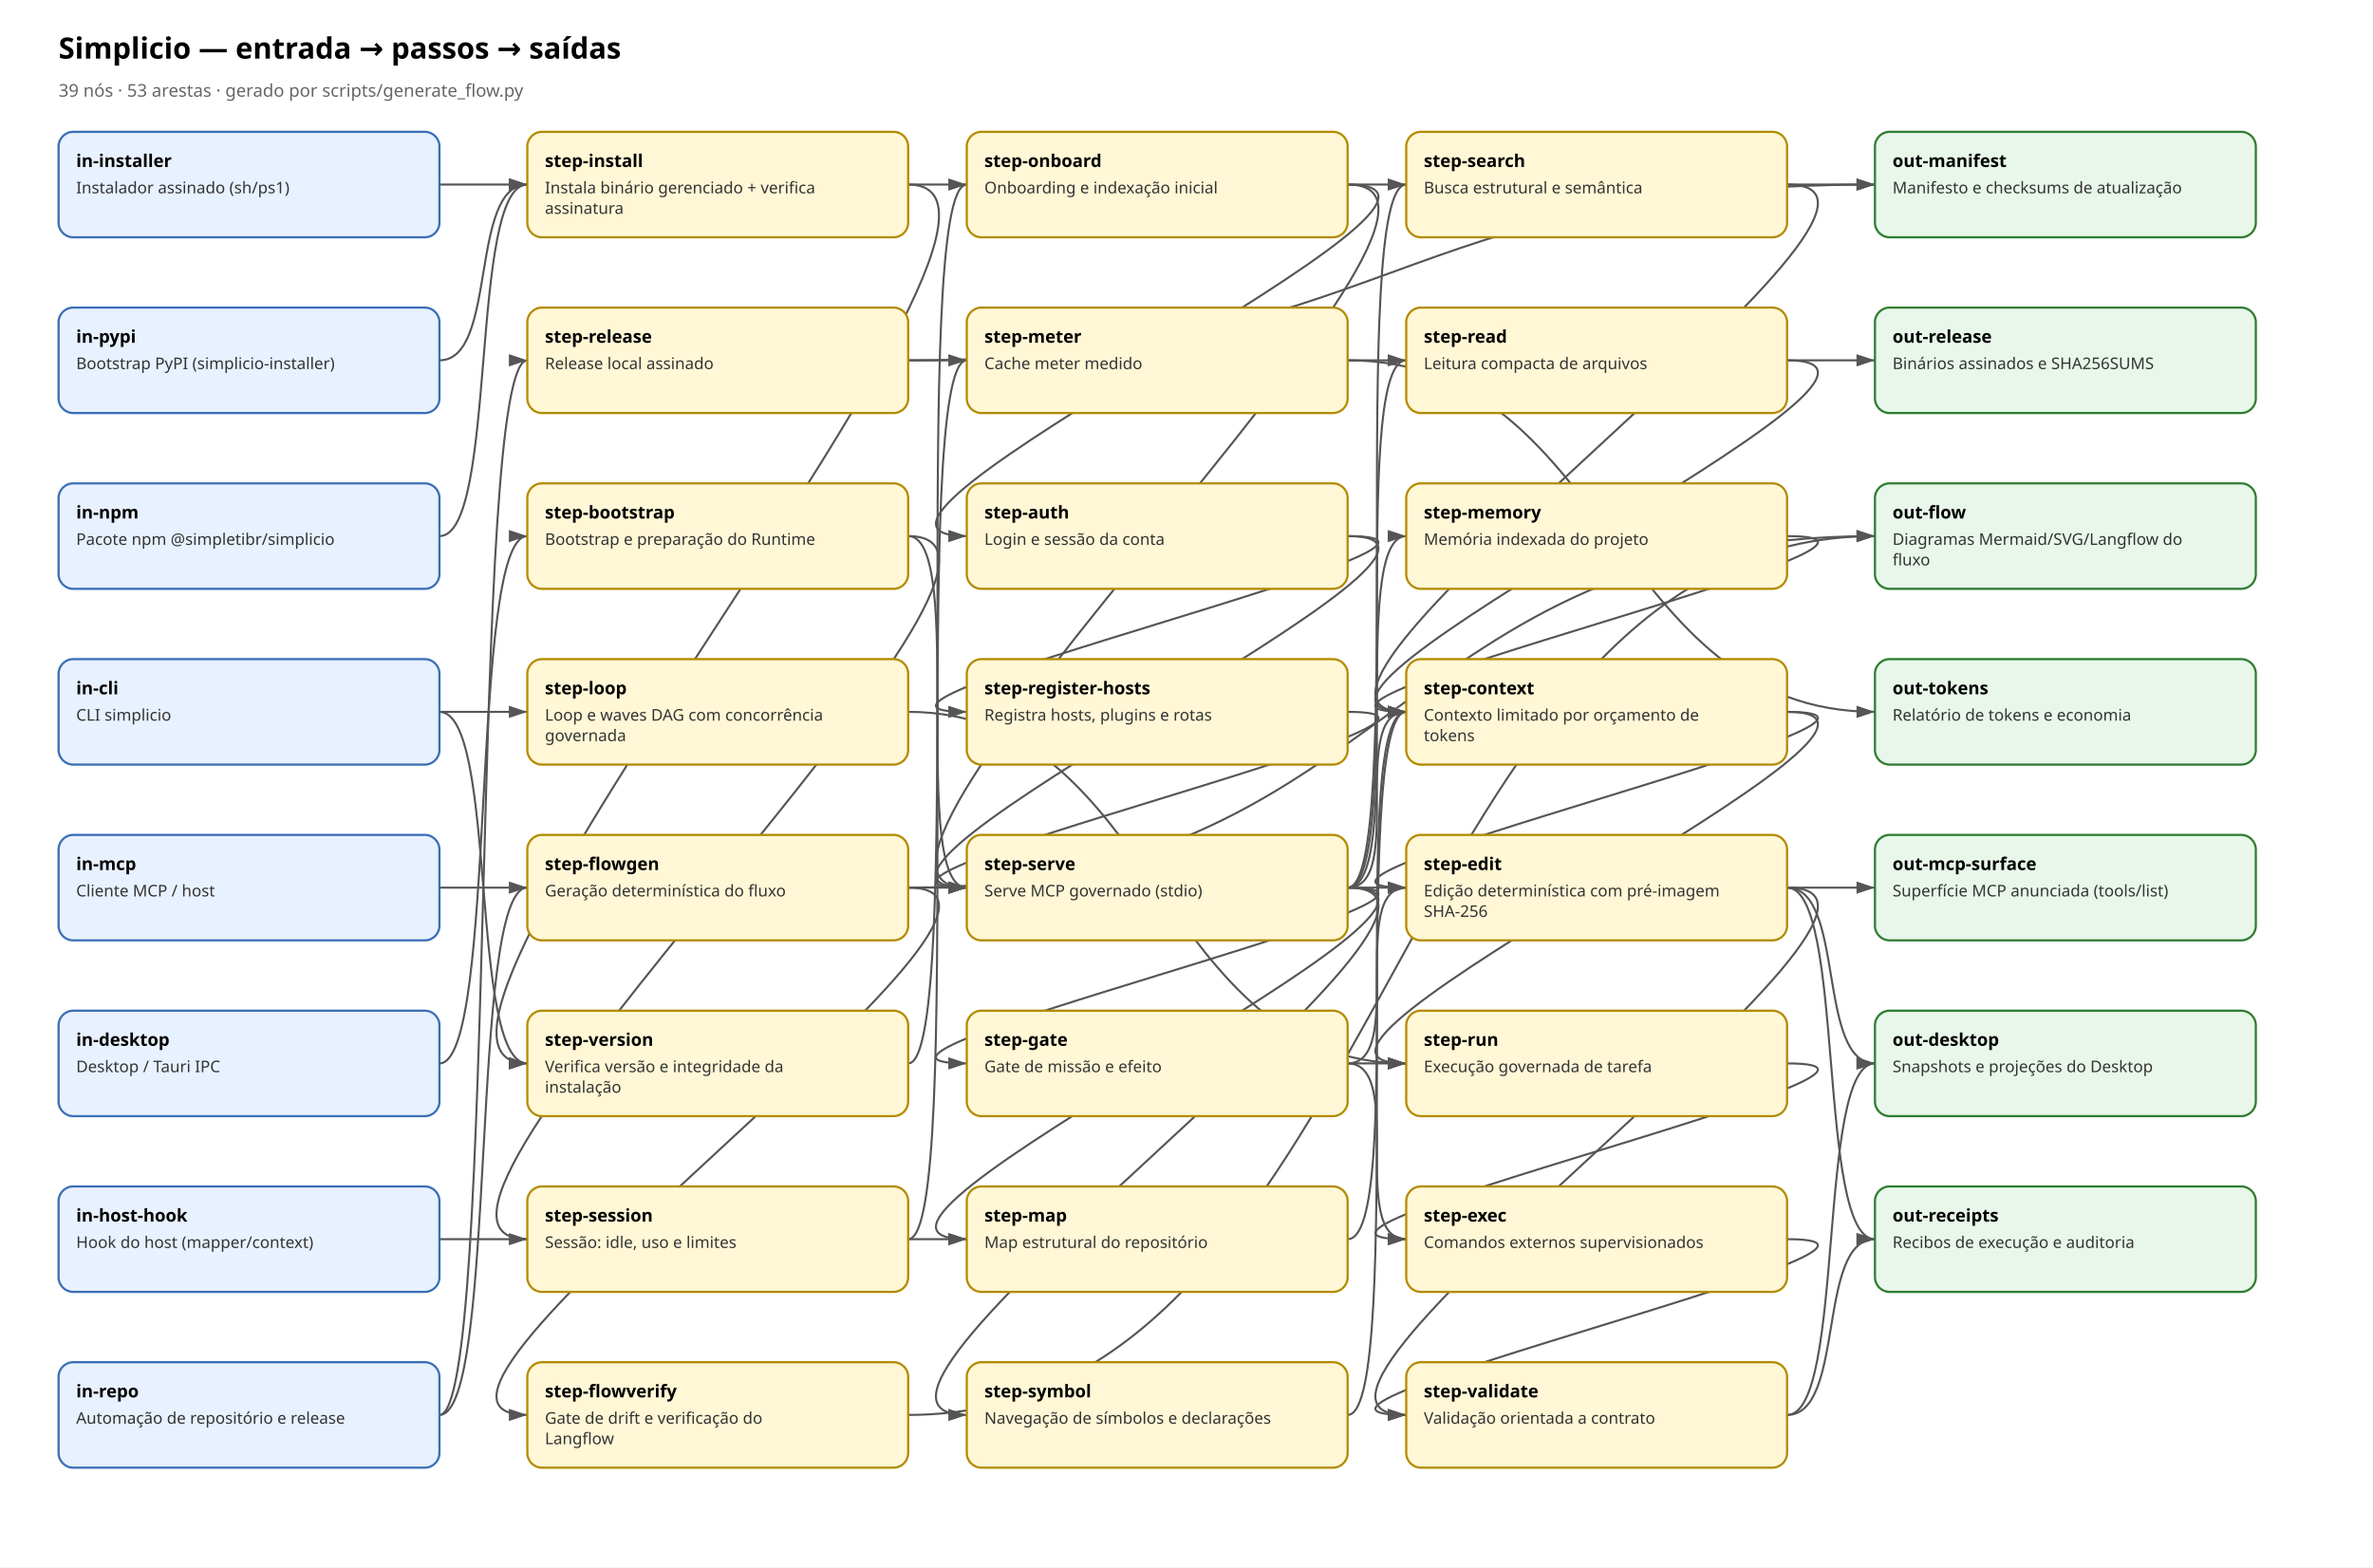
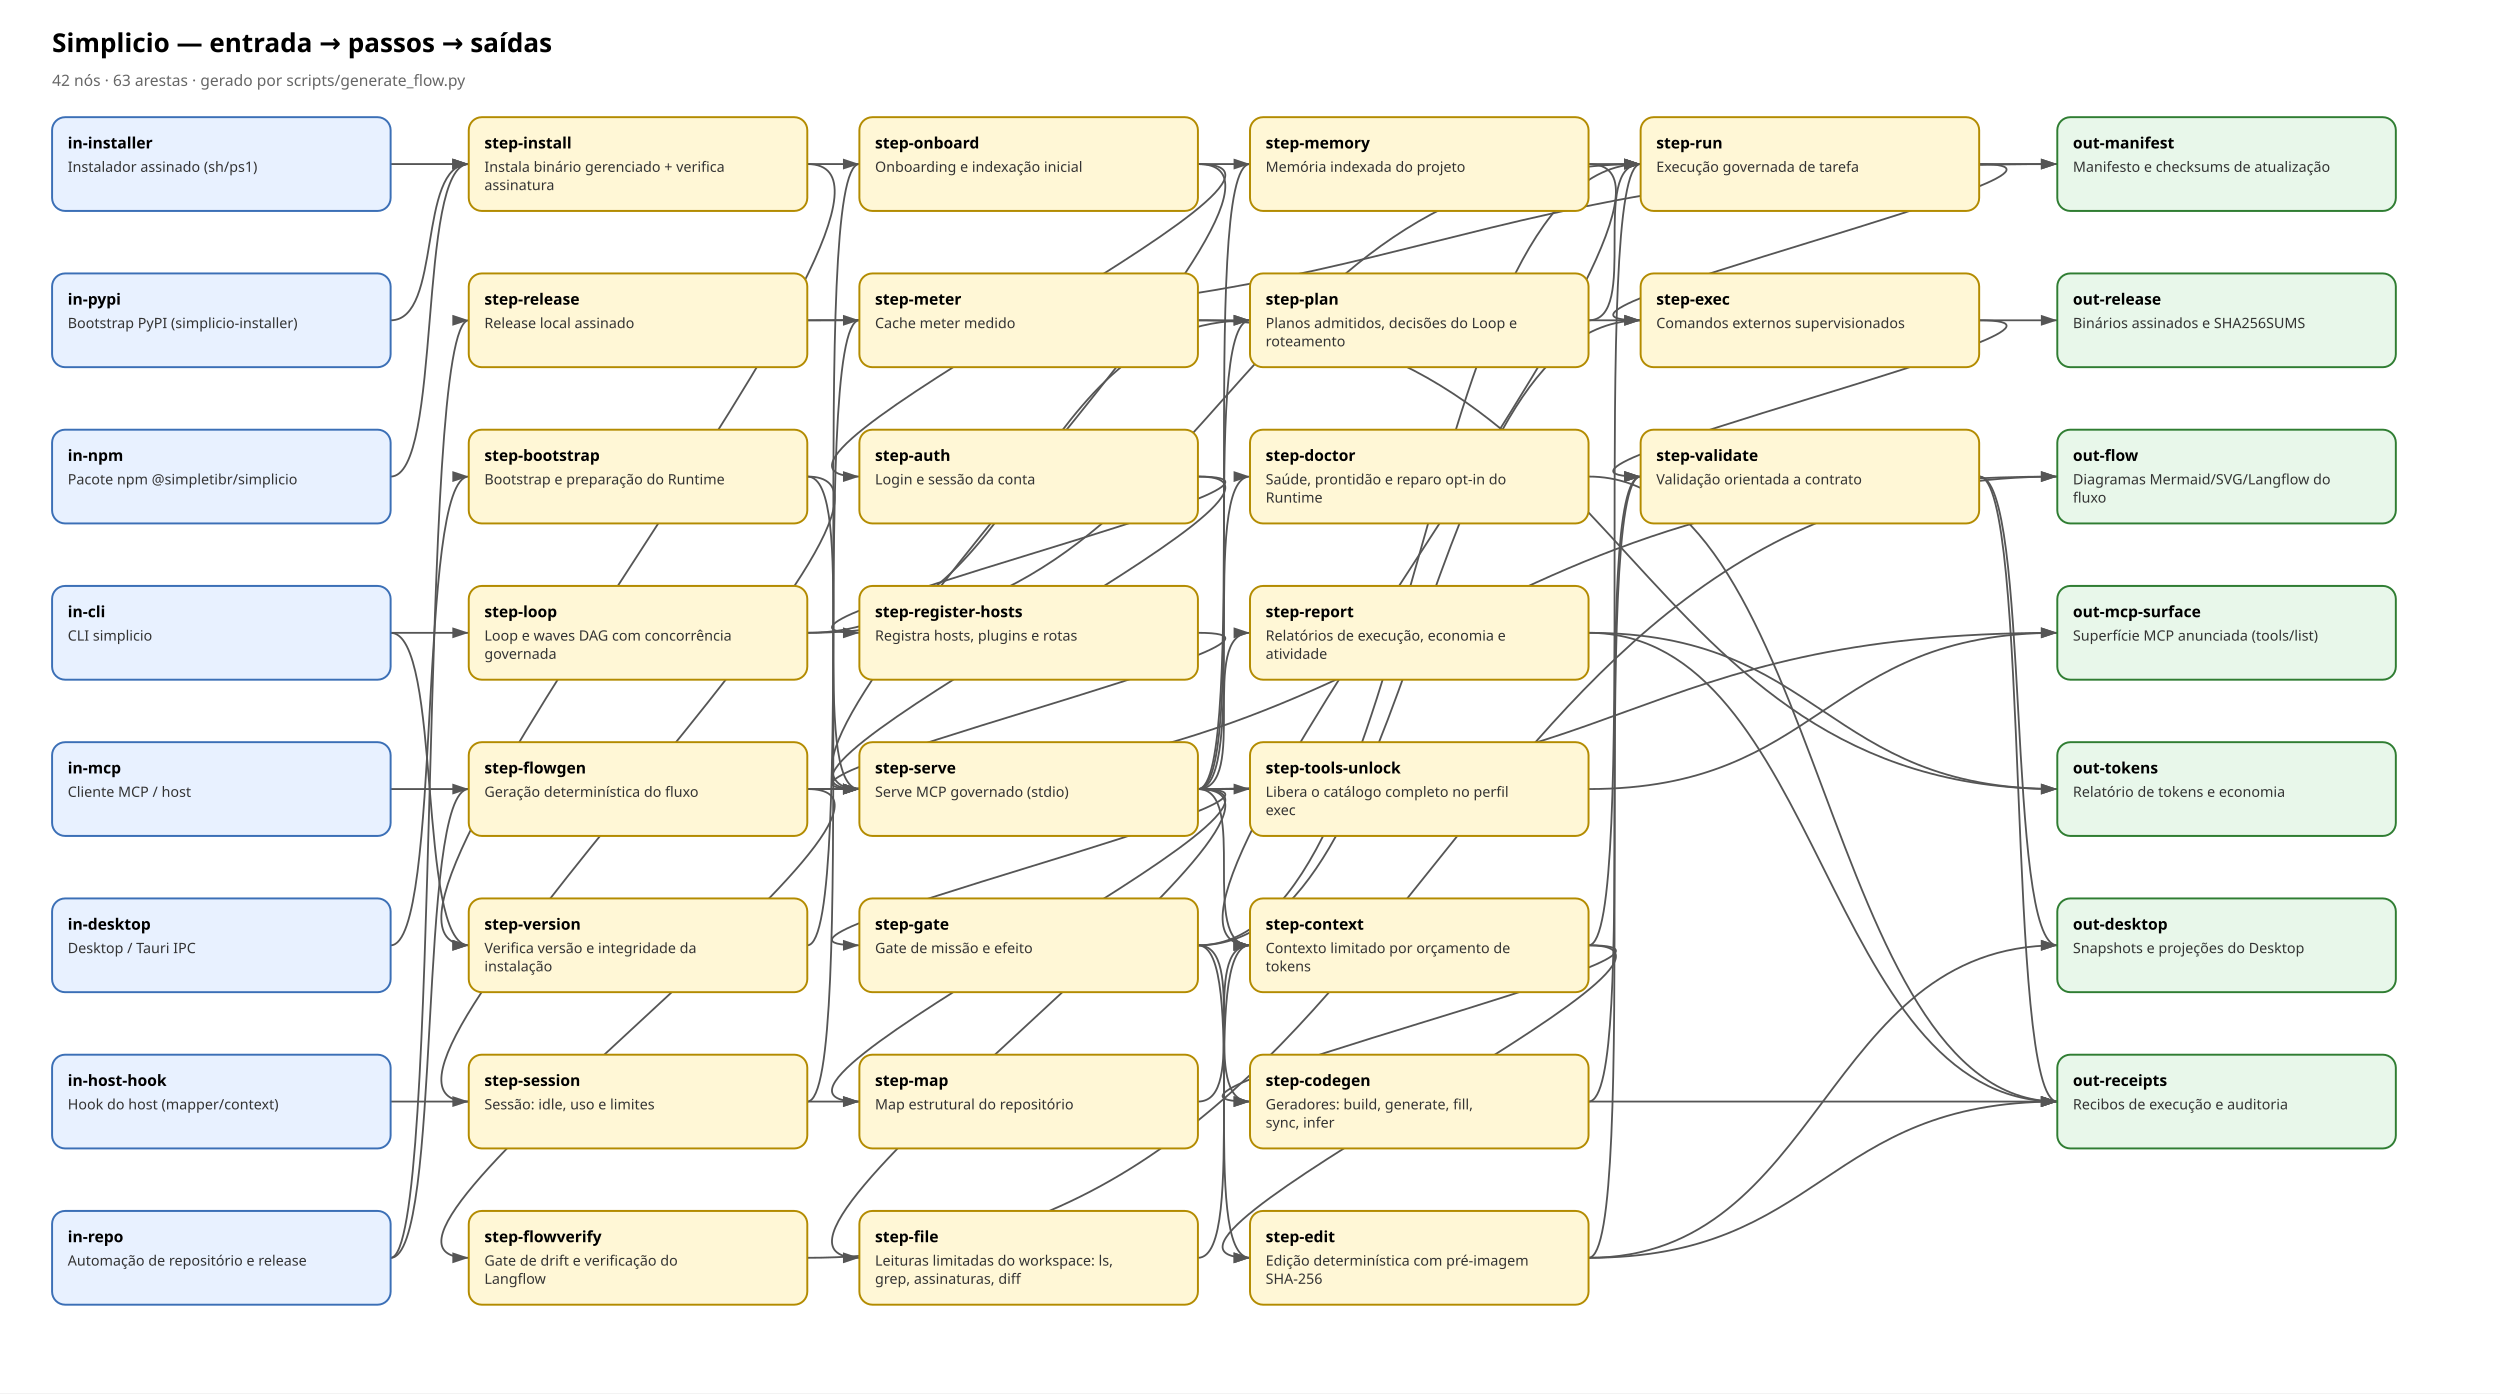
- <svg xmlns="http://www.w3.org/2000/svg" width="1620" height="1070" viewBox="0 0 1620 1070">
+ <svg xmlns="http://www.w3.org/2000/svg" width="1920" height="1070" viewBox="0 0 1920 1070">
  <defs>
    <marker id="arrow" markerWidth="10" markerHeight="10" refX="9" refY="3" orient="auto">
      <path d="M0,0 L0,6 L9,3 z" fill="#555" />
    </marker>
  </defs>
  <rect width="100%" height="100%" fill="#ffffff" />
  <text x="40" y="40" font-family="sans-serif" font-size="20" font-weight="700">Simplicio — entrada → passos → saídas</text>
-   <text x="40" y="66" font-family="sans-serif" font-size="12" fill="#666">39 nós · 53 arestas · gerado por scripts/generate_flow.py</text>
+   <text x="40" y="66" font-family="sans-serif" font-size="12" fill="#666">42 nós · 63 arestas · gerado por scripts/generate_flow.py</text>
  <path d="M300,126 C340,126 320,126 360,126" fill="none" stroke="#555" stroke-width="1.4" marker-end="url(#arrow)" />
  <path d="M300,246 C340,246 320,126 360,126" fill="none" stroke="#555" stroke-width="1.4" marker-end="url(#arrow)" />
  <path d="M300,366 C340,366 320,126 360,126" fill="none" stroke="#555" stroke-width="1.4" marker-end="url(#arrow)" />
  <path d="M300,486 C340,486 320,726 360,726" fill="none" stroke="#555" stroke-width="1.4" marker-end="url(#arrow)" />
  <path d="M300,486 C340,486 320,486 360,486" fill="none" stroke="#555" stroke-width="1.4" marker-end="url(#arrow)" />
  <path d="M300,606 C480,606 480,606 660,606" fill="none" stroke="#555" stroke-width="1.4" marker-end="url(#arrow)" />
  <path d="M300,726 C340,726 320,366 360,366" fill="none" stroke="#555" stroke-width="1.4" marker-end="url(#arrow)" />
  <path d="M300,846 C480,846 480,846 660,846" fill="none" stroke="#555" stroke-width="1.4" marker-end="url(#arrow)" />
  <path d="M300,966 C340,966 320,246 360,246" fill="none" stroke="#555" stroke-width="1.4" marker-end="url(#arrow)" />
  <path d="M300,966 C340,966 320,606 360,606" fill="none" stroke="#555" stroke-width="1.4" marker-end="url(#arrow)" />
  <path d="M620,126 C750,126 230,726 360,726" fill="none" stroke="#555" stroke-width="1.4" marker-end="url(#arrow)" />
-   <path d="M620,126 C950,126 950,126 1280,126" fill="none" stroke="#555" stroke-width="1.4" marker-end="url(#arrow)" />
-   <path d="M620,246 C950,246 950,246 1280,246" fill="none" stroke="#555" stroke-width="1.4" marker-end="url(#arrow)" />
-   <path d="M620,246 C950,246 950,126 1280,126" fill="none" stroke="#555" stroke-width="1.4" marker-end="url(#arrow)" />
+   <path d="M620,126 C1100,126 1100,126 1580,126" fill="none" stroke="#555" stroke-width="1.4" marker-end="url(#arrow)" />
+   <path d="M620,246 C1100,246 1100,246 1580,246" fill="none" stroke="#555" stroke-width="1.4" marker-end="url(#arrow)" />
+   <path d="M620,246 C1100,246 1100,126 1580,126" fill="none" stroke="#555" stroke-width="1.4" marker-end="url(#arrow)" />
  <path d="M620,726 C660,726 620,126 660,126" fill="none" stroke="#555" stroke-width="1.4" marker-end="url(#arrow)" />
  <path d="M920,126 C1050,126 530,366 660,366" fill="none" stroke="#555" stroke-width="1.4" marker-end="url(#arrow)" />
  <path d="M920,126 C1050,126 530,606 660,606" fill="none" stroke="#555" stroke-width="1.4" marker-end="url(#arrow)" />
  <path d="M920,366 C1050,366 530,486 660,486" fill="none" stroke="#555" stroke-width="1.4" marker-end="url(#arrow)" />
  <path d="M920,366 C1050,366 530,606 660,606" fill="none" stroke="#555" stroke-width="1.4" marker-end="url(#arrow)" />
  <path d="M920,486 C1050,486 530,606 660,606" fill="none" stroke="#555" stroke-width="1.4" marker-end="url(#arrow)" />
  <path d="M620,366 C660,366 620,606 660,606" fill="none" stroke="#555" stroke-width="1.4" marker-end="url(#arrow)" />
  <path d="M620,366 C750,366 230,846 360,846" fill="none" stroke="#555" stroke-width="1.4" marker-end="url(#arrow)" />
  <path d="M920,606 C1050,606 530,726 660,726" fill="none" stroke="#555" stroke-width="1.4" marker-end="url(#arrow)" />
  <path d="M920,606 C1050,606 530,846 660,846" fill="none" stroke="#555" stroke-width="1.4" marker-end="url(#arrow)" />
  <path d="M920,606 C1050,606 530,966 660,966" fill="none" stroke="#555" stroke-width="1.4" marker-end="url(#arrow)" />
  <path d="M920,606 C960,606 920,126 960,126" fill="none" stroke="#555" stroke-width="1.4" marker-end="url(#arrow)" />
+   <path d="M920,606 C960,606 920,726 960,726" fill="none" stroke="#555" stroke-width="1.4" marker-end="url(#arrow)" />
  <path d="M920,606 C960,606 920,246 960,246" fill="none" stroke="#555" stroke-width="1.4" marker-end="url(#arrow)" />
  <path d="M920,606 C960,606 920,366 960,366" fill="none" stroke="#555" stroke-width="1.4" marker-end="url(#arrow)" />
  <path d="M920,606 C960,606 920,486 960,486" fill="none" stroke="#555" stroke-width="1.4" marker-end="url(#arrow)" />
-   <path d="M920,606 C1100,606 1100,606 1280,606" fill="none" stroke="#555" stroke-width="1.4" marker-end="url(#arrow)" />
-   <path d="M920,726 C960,726 920,606 960,606" fill="none" stroke="#555" stroke-width="1.4" marker-end="url(#arrow)" />
-   <path d="M920,726 C960,726 920,726 960,726" fill="none" stroke="#555" stroke-width="1.4" marker-end="url(#arrow)" />
+   <path d="M920,606 C960,606 920,606 960,606" fill="none" stroke="#555" stroke-width="1.4" marker-end="url(#arrow)" />
+   <path d="M920,606 C1250,606 1250,486 1580,486" fill="none" stroke="#555" stroke-width="1.4" marker-end="url(#arrow)" />
+   <path d="M920,726 C960,726 920,966 960,966" fill="none" stroke="#555" stroke-width="1.4" marker-end="url(#arrow)" />
+   <path d="M920,726 C1090,726 1090,126 1260,126" fill="none" stroke="#555" stroke-width="1.4" marker-end="url(#arrow)" />
+   <path d="M920,726 C1090,726 1090,246 1260,246" fill="none" stroke="#555" stroke-width="1.4" marker-end="url(#arrow)" />
+   <path d="M920,846 C960,846 920,726 960,726" fill="none" stroke="#555" stroke-width="1.4" marker-end="url(#arrow)" />
+   <path d="M920,966 C960,966 920,726 960,726" fill="none" stroke="#555" stroke-width="1.4" marker-end="url(#arrow)" />
+   <path d="M1220,126 C1350,126 830,726 960,726" fill="none" stroke="#555" stroke-width="1.4" marker-end="url(#arrow)" />
+   <path d="M1220,726 C1350,726 830,846 960,846" fill="none" stroke="#555" stroke-width="1.4" marker-end="url(#arrow)" />
  <path d="M920,726 C960,726 920,846 960,846" fill="none" stroke="#555" stroke-width="1.4" marker-end="url(#arrow)" />
-   <path d="M920,846 C960,846 920,486 960,486" fill="none" stroke="#555" stroke-width="1.4" marker-end="url(#arrow)" />
-   <path d="M920,966 C960,966 920,486 960,486" fill="none" stroke="#555" stroke-width="1.4" marker-end="url(#arrow)" />
-   <path d="M1220,126 C1350,126 830,486 960,486" fill="none" stroke="#555" stroke-width="1.4" marker-end="url(#arrow)" />
-   <path d="M1220,246 C1350,246 830,486 960,486" fill="none" stroke="#555" stroke-width="1.4" marker-end="url(#arrow)" />
-   <path d="M1220,366 C1350,366 830,486 960,486" fill="none" stroke="#555" stroke-width="1.4" marker-end="url(#arrow)" />
-   <path d="M1220,486 C1350,486 830,606 960,606" fill="none" stroke="#555" stroke-width="1.4" marker-end="url(#arrow)" />
-   <path d="M1220,486 C1350,486 830,726 960,726" fill="none" stroke="#555" stroke-width="1.4" marker-end="url(#arrow)" />
-   <path d="M1220,606 C1350,606 830,966 960,966" fill="none" stroke="#555" stroke-width="1.4" marker-end="url(#arrow)" />
-   <path d="M1220,606 C1260,606 1240,726 1280,726" fill="none" stroke="#555" stroke-width="1.4" marker-end="url(#arrow)" />
-   <path d="M1220,606 C1260,606 1240,846 1280,846" fill="none" stroke="#555" stroke-width="1.4" marker-end="url(#arrow)" />
-   <path d="M1220,726 C1350,726 830,846 960,846" fill="none" stroke="#555" stroke-width="1.4" marker-end="url(#arrow)" />
-   <path d="M1220,846 C1350,846 830,966 960,966" fill="none" stroke="#555" stroke-width="1.4" marker-end="url(#arrow)" />
-   <path d="M1220,966 C1260,966 1240,726 1280,726" fill="none" stroke="#555" stroke-width="1.4" marker-end="url(#arrow)" />
-   <path d="M1220,966 C1260,966 1240,846 1280,846" fill="none" stroke="#555" stroke-width="1.4" marker-end="url(#arrow)" />
-   <path d="M620,486 C790,486 790,726 960,726" fill="none" stroke="#555" stroke-width="1.4" marker-end="url(#arrow)" />
+   <path d="M1220,846 C1260,846 1220,366 1260,366" fill="none" stroke="#555" stroke-width="1.4" marker-end="url(#arrow)" />
+   <path d="M1220,846 C1400,846 1400,846 1580,846" fill="none" stroke="#555" stroke-width="1.4" marker-end="url(#arrow)" />
+   <path d="M1220,726 C1350,726 830,966 960,966" fill="none" stroke="#555" stroke-width="1.4" marker-end="url(#arrow)" />
+   <path d="M1220,726 C1260,726 1220,126 1260,126" fill="none" stroke="#555" stroke-width="1.4" marker-end="url(#arrow)" />
+   <path d="M1220,966 C1260,966 1220,366 1260,366" fill="none" stroke="#555" stroke-width="1.4" marker-end="url(#arrow)" />
+   <path d="M1220,966 C1400,966 1400,726 1580,726" fill="none" stroke="#555" stroke-width="1.4" marker-end="url(#arrow)" />
+   <path d="M1220,966 C1400,966 1400,846 1580,846" fill="none" stroke="#555" stroke-width="1.4" marker-end="url(#arrow)" />
+   <path d="M1520,126 C1650,126 1130,246 1260,246" fill="none" stroke="#555" stroke-width="1.4" marker-end="url(#arrow)" />
+   <path d="M1520,246 C1650,246 1130,366 1260,366" fill="none" stroke="#555" stroke-width="1.4" marker-end="url(#arrow)" />
+   <path d="M1520,366 C1560,366 1540,726 1580,726" fill="none" stroke="#555" stroke-width="1.4" marker-end="url(#arrow)" />
+   <path d="M1520,366 C1560,366 1540,846 1580,846" fill="none" stroke="#555" stroke-width="1.4" marker-end="url(#arrow)" />
+   <path d="M620,486 C790,486 790,246 960,246" fill="none" stroke="#555" stroke-width="1.4" marker-end="url(#arrow)" />
+   <path d="M1220,246 C1260,246 1220,126 1260,126" fill="none" stroke="#555" stroke-width="1.4" marker-end="url(#arrow)" />
+   <path d="M620,486 C940,486 940,126 1260,126" fill="none" stroke="#555" stroke-width="1.4" marker-end="url(#arrow)" />
+   <path d="M1220,366 C1400,366 1400,846 1580,846" fill="none" stroke="#555" stroke-width="1.4" marker-end="url(#arrow)" />
+   <path d="M1220,486 C1400,486 1400,606 1580,606" fill="none" stroke="#555" stroke-width="1.4" marker-end="url(#arrow)" />
+   <path d="M1220,486 C1400,486 1400,846 1580,846" fill="none" stroke="#555" stroke-width="1.4" marker-end="url(#arrow)" />
+   <path d="M1220,606 C1400,606 1400,486 1580,486" fill="none" stroke="#555" stroke-width="1.4" marker-end="url(#arrow)" />
  <path d="M620,846 C660,846 620,246 660,246" fill="none" stroke="#555" stroke-width="1.4" marker-end="url(#arrow)" />
-   <path d="M920,246 C1100,246 1100,486 1280,486" fill="none" stroke="#555" stroke-width="1.4" marker-end="url(#arrow)" />
+   <path d="M920,246 C1250,246 1250,606 1580,606" fill="none" stroke="#555" stroke-width="1.4" marker-end="url(#arrow)" />
  <path d="M620,606 C750,606 230,966 360,966" fill="none" stroke="#555" stroke-width="1.4" marker-end="url(#arrow)" />
-   <path d="M620,606 C950,606 950,366 1280,366" fill="none" stroke="#555" stroke-width="1.4" marker-end="url(#arrow)" />
-   <path d="M620,966 C950,966 950,366 1280,366" fill="none" stroke="#555" stroke-width="1.4" marker-end="url(#arrow)" />
+   <path d="M620,606 C1100,606 1100,366 1580,366" fill="none" stroke="#555" stroke-width="1.4" marker-end="url(#arrow)" />
+   <path d="M620,966 C1100,966 1100,366 1580,366" fill="none" stroke="#555" stroke-width="1.4" marker-end="url(#arrow)" />
  <rect x="40" y="90" width="260" height="72" rx="10" fill="#e8f1ff" stroke="#3b6fb6" stroke-width="1.5" />
  <text x="52" y="114" font-family="sans-serif" font-size="12" font-weight="700">in-installer</text>
  <text x="52" y="132" font-family="sans-serif" font-size="11" fill="#333">Instalador assinado (sh/ps1)</text>
  <rect x="40" y="210" width="260" height="72" rx="10" fill="#e8f1ff" stroke="#3b6fb6" stroke-width="1.5" />
  <text x="52" y="234" font-family="sans-serif" font-size="12" font-weight="700">in-pypi</text>
  <text x="52" y="252" font-family="sans-serif" font-size="11" fill="#333">Bootstrap PyPI (simplicio-installer)</text>
  <rect x="40" y="330" width="260" height="72" rx="10" fill="#e8f1ff" stroke="#3b6fb6" stroke-width="1.5" />
  <text x="52" y="354" font-family="sans-serif" font-size="12" font-weight="700">in-npm</text>
  <text x="52" y="372" font-family="sans-serif" font-size="11" fill="#333">Pacote npm @simpletibr/simplicio</text>
  <rect x="40" y="450" width="260" height="72" rx="10" fill="#e8f1ff" stroke="#3b6fb6" stroke-width="1.5" />
  <text x="52" y="474" font-family="sans-serif" font-size="12" font-weight="700">in-cli</text>
  <text x="52" y="492" font-family="sans-serif" font-size="11" fill="#333">CLI simplicio</text>
  <rect x="40" y="570" width="260" height="72" rx="10" fill="#e8f1ff" stroke="#3b6fb6" stroke-width="1.5" />
  <text x="52" y="594" font-family="sans-serif" font-size="12" font-weight="700">in-mcp</text>
  <text x="52" y="612" font-family="sans-serif" font-size="11" fill="#333">Cliente MCP / host</text>
  <rect x="40" y="690" width="260" height="72" rx="10" fill="#e8f1ff" stroke="#3b6fb6" stroke-width="1.5" />
  <text x="52" y="714" font-family="sans-serif" font-size="12" font-weight="700">in-desktop</text>
  <text x="52" y="732" font-family="sans-serif" font-size="11" fill="#333">Desktop / Tauri IPC</text>
  <rect x="40" y="810" width="260" height="72" rx="10" fill="#e8f1ff" stroke="#3b6fb6" stroke-width="1.5" />
  <text x="52" y="834" font-family="sans-serif" font-size="12" font-weight="700">in-host-hook</text>
  <text x="52" y="852" font-family="sans-serif" font-size="11" fill="#333">Hook do host (mapper/context)</text>
  <rect x="40" y="930" width="260" height="72" rx="10" fill="#e8f1ff" stroke="#3b6fb6" stroke-width="1.5" />
  <text x="52" y="954" font-family="sans-serif" font-size="12" font-weight="700">in-repo</text>
  <text x="52" y="972" font-family="sans-serif" font-size="11" fill="#333">Automação de repositório e release</text>
  <rect x="360" y="90" width="260" height="72" rx="10" fill="#fff7d6" stroke="#b38b00" stroke-width="1.5" />
  <text x="372" y="114" font-family="sans-serif" font-size="12" font-weight="700">step-install</text>
  <text x="372" y="132" font-family="sans-serif" font-size="11" fill="#333">Instala binário gerenciado + verifica</text>
  <text x="372" y="146" font-family="sans-serif" font-size="11" fill="#333">assinatura</text>
  <rect x="360" y="210" width="260" height="72" rx="10" fill="#fff7d6" stroke="#b38b00" stroke-width="1.5" />
  <text x="372" y="234" font-family="sans-serif" font-size="12" font-weight="700">step-release</text>
  <text x="372" y="252" font-family="sans-serif" font-size="11" fill="#333">Release local assinado</text>
  <rect x="360" y="690" width="260" height="72" rx="10" fill="#fff7d6" stroke="#b38b00" stroke-width="1.5" />
  <text x="372" y="714" font-family="sans-serif" font-size="12" font-weight="700">step-version</text>
  <text x="372" y="732" font-family="sans-serif" font-size="11" fill="#333">Verifica versão e integridade da</text>
  <text x="372" y="746" font-family="sans-serif" font-size="11" fill="#333">instalação</text>
  <rect x="660" y="90" width="260" height="72" rx="10" fill="#fff7d6" stroke="#b38b00" stroke-width="1.5" />
  <text x="672" y="114" font-family="sans-serif" font-size="12" font-weight="700">step-onboard</text>
  <text x="672" y="132" font-family="sans-serif" font-size="11" fill="#333">Onboarding e indexação inicial</text>
  <rect x="660" y="330" width="260" height="72" rx="10" fill="#fff7d6" stroke="#b38b00" stroke-width="1.5" />
  <text x="672" y="354" font-family="sans-serif" font-size="12" font-weight="700">step-auth</text>
  <text x="672" y="372" font-family="sans-serif" font-size="11" fill="#333">Login e sessão da conta</text>
  <rect x="660" y="450" width="260" height="72" rx="10" fill="#fff7d6" stroke="#b38b00" stroke-width="1.5" />
  <text x="672" y="474" font-family="sans-serif" font-size="12" font-weight="700">step-register-hosts</text>
  <text x="672" y="492" font-family="sans-serif" font-size="11" fill="#333">Registra hosts, plugins e rotas</text>
  <rect x="660" y="570" width="260" height="72" rx="10" fill="#fff7d6" stroke="#b38b00" stroke-width="1.5" />
  <text x="672" y="594" font-family="sans-serif" font-size="12" font-weight="700">step-serve</text>
  <text x="672" y="612" font-family="sans-serif" font-size="11" fill="#333">Serve MCP governado (stdio)</text>
  <rect x="360" y="330" width="260" height="72" rx="10" fill="#fff7d6" stroke="#b38b00" stroke-width="1.5" />
  <text x="372" y="354" font-family="sans-serif" font-size="12" font-weight="700">step-bootstrap</text>
  <text x="372" y="372" font-family="sans-serif" font-size="11" fill="#333">Bootstrap e preparação do Runtime</text>
  <rect x="660" y="690" width="260" height="72" rx="10" fill="#fff7d6" stroke="#b38b00" stroke-width="1.5" />
  <text x="672" y="714" font-family="sans-serif" font-size="12" font-weight="700">step-gate</text>
  <text x="672" y="732" font-family="sans-serif" font-size="11" fill="#333">Gate de missão e efeito</text>
  <rect x="660" y="810" width="260" height="72" rx="10" fill="#fff7d6" stroke="#b38b00" stroke-width="1.5" />
  <text x="672" y="834" font-family="sans-serif" font-size="12" font-weight="700">step-map</text>
  <text x="672" y="852" font-family="sans-serif" font-size="11" fill="#333">Map estrutural do repositório</text>
  <rect x="660" y="930" width="260" height="72" rx="10" fill="#fff7d6" stroke="#b38b00" stroke-width="1.5" />
-   <text x="672" y="954" font-family="sans-serif" font-size="12" font-weight="700">step-symbol</text>
-   <text x="672" y="972" font-family="sans-serif" font-size="11" fill="#333">Navegação de símbolos e declarações</text>
+   <text x="672" y="954" font-family="sans-serif" font-size="12" font-weight="700">step-file</text>
+   <text x="672" y="972" font-family="sans-serif" font-size="11" fill="#333">Leituras limitadas do workspace: ls,</text>
+   <text x="672" y="986" font-family="sans-serif" font-size="11" fill="#333">grep, assinaturas, diff</text>
  <rect x="960" y="90" width="260" height="72" rx="10" fill="#fff7d6" stroke="#b38b00" stroke-width="1.5" />
-   <text x="972" y="114" font-family="sans-serif" font-size="12" font-weight="700">step-search</text>
-   <text x="972" y="132" font-family="sans-serif" font-size="11" fill="#333">Busca estrutural e semântica</text>
+   <text x="972" y="114" font-family="sans-serif" font-size="12" font-weight="700">step-memory</text>
+   <text x="972" y="132" font-family="sans-serif" font-size="11" fill="#333">Memória indexada do projeto</text>
+   <rect x="960" y="690" width="260" height="72" rx="10" fill="#fff7d6" stroke="#b38b00" stroke-width="1.5" />
+   <text x="972" y="714" font-family="sans-serif" font-size="12" font-weight="700">step-context</text>
+   <text x="972" y="732" font-family="sans-serif" font-size="11" fill="#333">Contexto limitado por orçamento de</text>
+   <text x="972" y="746" font-family="sans-serif" font-size="11" fill="#333">tokens</text>
+   <rect x="960" y="810" width="260" height="72" rx="10" fill="#fff7d6" stroke="#b38b00" stroke-width="1.5" />
+   <text x="972" y="834" font-family="sans-serif" font-size="12" font-weight="700">step-codegen</text>
+   <text x="972" y="852" font-family="sans-serif" font-size="11" fill="#333">Geradores: build, generate, fill,</text>
+   <text x="972" y="866" font-family="sans-serif" font-size="11" fill="#333">sync, infer</text>
+   <rect x="960" y="930" width="260" height="72" rx="10" fill="#fff7d6" stroke="#b38b00" stroke-width="1.5" />
+   <text x="972" y="954" font-family="sans-serif" font-size="12" font-weight="700">step-edit</text>
+   <text x="972" y="972" font-family="sans-serif" font-size="11" fill="#333">Edição determinística com pré-imagem</text>
+   <text x="972" y="986" font-family="sans-serif" font-size="11" fill="#333">SHA-256</text>
+   <rect x="1260" y="330" width="260" height="72" rx="10" fill="#fff7d6" stroke="#b38b00" stroke-width="1.5" />
+   <text x="1272" y="354" font-family="sans-serif" font-size="12" font-weight="700">step-validate</text>
+   <text x="1272" y="372" font-family="sans-serif" font-size="11" fill="#333">Validação orientada a contrato</text>
+   <rect x="1260" y="90" width="260" height="72" rx="10" fill="#fff7d6" stroke="#b38b00" stroke-width="1.5" />
+   <text x="1272" y="114" font-family="sans-serif" font-size="12" font-weight="700">step-run</text>
+   <text x="1272" y="132" font-family="sans-serif" font-size="11" fill="#333">Execução governada de tarefa</text>
+   <rect x="1260" y="210" width="260" height="72" rx="10" fill="#fff7d6" stroke="#b38b00" stroke-width="1.5" />
+   <text x="1272" y="234" font-family="sans-serif" font-size="12" font-weight="700">step-exec</text>
+   <text x="1272" y="252" font-family="sans-serif" font-size="11" fill="#333">Comandos externos supervisionados</text>
  <rect x="960" y="210" width="260" height="72" rx="10" fill="#fff7d6" stroke="#b38b00" stroke-width="1.5" />
-   <text x="972" y="234" font-family="sans-serif" font-size="12" font-weight="700">step-read</text>
-   <text x="972" y="252" font-family="sans-serif" font-size="11" fill="#333">Leitura compacta de arquivos</text>
-   <rect x="960" y="330" width="260" height="72" rx="10" fill="#fff7d6" stroke="#b38b00" stroke-width="1.5" />
-   <text x="972" y="354" font-family="sans-serif" font-size="12" font-weight="700">step-memory</text>
-   <text x="972" y="372" font-family="sans-serif" font-size="11" fill="#333">Memória indexada do projeto</text>
-   <rect x="960" y="450" width="260" height="72" rx="10" fill="#fff7d6" stroke="#b38b00" stroke-width="1.5" />
-   <text x="972" y="474" font-family="sans-serif" font-size="12" font-weight="700">step-context</text>
-   <text x="972" y="492" font-family="sans-serif" font-size="11" fill="#333">Contexto limitado por orçamento de</text>
-   <text x="972" y="506" font-family="sans-serif" font-size="11" fill="#333">tokens</text>
-   <rect x="960" y="570" width="260" height="72" rx="10" fill="#fff7d6" stroke="#b38b00" stroke-width="1.5" />
-   <text x="972" y="594" font-family="sans-serif" font-size="12" font-weight="700">step-edit</text>
-   <text x="972" y="612" font-family="sans-serif" font-size="11" fill="#333">Edição determinística com pré-imagem</text>
-   <text x="972" y="626" font-family="sans-serif" font-size="11" fill="#333">SHA-256</text>
-   <rect x="960" y="930" width="260" height="72" rx="10" fill="#fff7d6" stroke="#b38b00" stroke-width="1.5" />
-   <text x="972" y="954" font-family="sans-serif" font-size="12" font-weight="700">step-validate</text>
-   <text x="972" y="972" font-family="sans-serif" font-size="11" fill="#333">Validação orientada a contrato</text>
-   <rect x="960" y="690" width="260" height="72" rx="10" fill="#fff7d6" stroke="#b38b00" stroke-width="1.5" />
-   <text x="972" y="714" font-family="sans-serif" font-size="12" font-weight="700">step-run</text>
-   <text x="972" y="732" font-family="sans-serif" font-size="11" fill="#333">Execução governada de tarefa</text>
-   <rect x="960" y="810" width="260" height="72" rx="10" fill="#fff7d6" stroke="#b38b00" stroke-width="1.5" />
-   <text x="972" y="834" font-family="sans-serif" font-size="12" font-weight="700">step-exec</text>
-   <text x="972" y="852" font-family="sans-serif" font-size="11" fill="#333">Comandos externos supervisionados</text>
+   <text x="972" y="234" font-family="sans-serif" font-size="12" font-weight="700">step-plan</text>
+   <text x="972" y="252" font-family="sans-serif" font-size="11" fill="#333">Planos admitidos, decisões do Loop e</text>
+   <text x="972" y="266" font-family="sans-serif" font-size="11" fill="#333">roteamento</text>
  <rect x="360" y="450" width="260" height="72" rx="10" fill="#fff7d6" stroke="#b38b00" stroke-width="1.5" />
  <text x="372" y="474" font-family="sans-serif" font-size="12" font-weight="700">step-loop</text>
  <text x="372" y="492" font-family="sans-serif" font-size="11" fill="#333">Loop e waves DAG com concorrência</text>
  <text x="372" y="506" font-family="sans-serif" font-size="11" fill="#333">governada</text>
+   <rect x="960" y="330" width="260" height="72" rx="10" fill="#fff7d6" stroke="#b38b00" stroke-width="1.5" />
+   <text x="972" y="354" font-family="sans-serif" font-size="12" font-weight="700">step-doctor</text>
+   <text x="972" y="372" font-family="sans-serif" font-size="11" fill="#333">Saúde, prontidão e reparo opt-in do</text>
+   <text x="972" y="386" font-family="sans-serif" font-size="11" fill="#333">Runtime</text>
+   <rect x="960" y="450" width="260" height="72" rx="10" fill="#fff7d6" stroke="#b38b00" stroke-width="1.5" />
+   <text x="972" y="474" font-family="sans-serif" font-size="12" font-weight="700">step-report</text>
+   <text x="972" y="492" font-family="sans-serif" font-size="11" fill="#333">Relatórios de execução, economia e</text>
+   <text x="972" y="506" font-family="sans-serif" font-size="11" fill="#333">atividade</text>
+   <rect x="960" y="570" width="260" height="72" rx="10" fill="#fff7d6" stroke="#b38b00" stroke-width="1.5" />
+   <text x="972" y="594" font-family="sans-serif" font-size="12" font-weight="700">step-tools-unlock</text>
+   <text x="972" y="612" font-family="sans-serif" font-size="11" fill="#333">Libera o catálogo completo no perfil</text>
+   <text x="972" y="626" font-family="sans-serif" font-size="11" fill="#333">exec</text>
  <rect x="360" y="810" width="260" height="72" rx="10" fill="#fff7d6" stroke="#b38b00" stroke-width="1.5" />
  <text x="372" y="834" font-family="sans-serif" font-size="12" font-weight="700">step-session</text>
  <text x="372" y="852" font-family="sans-serif" font-size="11" fill="#333">Sessão: idle, uso e limites</text>
  <rect x="660" y="210" width="260" height="72" rx="10" fill="#fff7d6" stroke="#b38b00" stroke-width="1.5" />
  <text x="672" y="234" font-family="sans-serif" font-size="12" font-weight="700">step-meter</text>
  <text x="672" y="252" font-family="sans-serif" font-size="11" fill="#333">Cache meter medido</text>
  <rect x="360" y="570" width="260" height="72" rx="10" fill="#fff7d6" stroke="#b38b00" stroke-width="1.5" />
  <text x="372" y="594" font-family="sans-serif" font-size="12" font-weight="700">step-flowgen</text>
  <text x="372" y="612" font-family="sans-serif" font-size="11" fill="#333">Geração determinística do fluxo</text>
  <rect x="360" y="930" width="260" height="72" rx="10" fill="#fff7d6" stroke="#b38b00" stroke-width="1.5" />
  <text x="372" y="954" font-family="sans-serif" font-size="12" font-weight="700">step-flowverify</text>
  <text x="372" y="972" font-family="sans-serif" font-size="11" fill="#333">Gate de drift e verificação do</text>
  <text x="372" y="986" font-family="sans-serif" font-size="11" fill="#333">Langflow</text>
-   <rect x="1280" y="90" width="260" height="72" rx="10" fill="#e8f7ea" stroke="#2f7d32" stroke-width="1.5" />
-   <text x="1292" y="114" font-family="sans-serif" font-size="12" font-weight="700">out-manifest</text>
-   <text x="1292" y="132" font-family="sans-serif" font-size="11" fill="#333">Manifesto e checksums de atualização</text>
-   <rect x="1280" y="210" width="260" height="72" rx="10" fill="#e8f7ea" stroke="#2f7d32" stroke-width="1.5" />
-   <text x="1292" y="234" font-family="sans-serif" font-size="12" font-weight="700">out-release</text>
-   <text x="1292" y="252" font-family="sans-serif" font-size="11" fill="#333">Binários assinados e SHA256SUMS</text>
-   <rect x="1280" y="570" width="260" height="72" rx="10" fill="#e8f7ea" stroke="#2f7d32" stroke-width="1.5" />
-   <text x="1292" y="594" font-family="sans-serif" font-size="12" font-weight="700">out-mcp-surface</text>
-   <text x="1292" y="612" font-family="sans-serif" font-size="11" fill="#333">Superfície MCP anunciada (tools/list)</text>
-   <rect x="1280" y="690" width="260" height="72" rx="10" fill="#e8f7ea" stroke="#2f7d32" stroke-width="1.5" />
-   <text x="1292" y="714" font-family="sans-serif" font-size="12" font-weight="700">out-desktop</text>
-   <text x="1292" y="732" font-family="sans-serif" font-size="11" fill="#333">Snapshots e projeções do Desktop</text>
-   <rect x="1280" y="810" width="260" height="72" rx="10" fill="#e8f7ea" stroke="#2f7d32" stroke-width="1.5" />
-   <text x="1292" y="834" font-family="sans-serif" font-size="12" font-weight="700">out-receipts</text>
-   <text x="1292" y="852" font-family="sans-serif" font-size="11" fill="#333">Recibos de execução e auditoria</text>
-   <rect x="1280" y="450" width="260" height="72" rx="10" fill="#e8f7ea" stroke="#2f7d32" stroke-width="1.5" />
-   <text x="1292" y="474" font-family="sans-serif" font-size="12" font-weight="700">out-tokens</text>
-   <text x="1292" y="492" font-family="sans-serif" font-size="11" fill="#333">Relatório de tokens e economia</text>
-   <rect x="1280" y="330" width="260" height="72" rx="10" fill="#e8f7ea" stroke="#2f7d32" stroke-width="1.5" />
-   <text x="1292" y="354" font-family="sans-serif" font-size="12" font-weight="700">out-flow</text>
-   <text x="1292" y="372" font-family="sans-serif" font-size="11" fill="#333">Diagramas Mermaid/SVG/Langflow do</text>
-   <text x="1292" y="386" font-family="sans-serif" font-size="11" fill="#333">fluxo</text>
+   <rect x="1580" y="90" width="260" height="72" rx="10" fill="#e8f7ea" stroke="#2f7d32" stroke-width="1.5" />
+   <text x="1592" y="114" font-family="sans-serif" font-size="12" font-weight="700">out-manifest</text>
+   <text x="1592" y="132" font-family="sans-serif" font-size="11" fill="#333">Manifesto e checksums de atualização</text>
+   <rect x="1580" y="210" width="260" height="72" rx="10" fill="#e8f7ea" stroke="#2f7d32" stroke-width="1.5" />
+   <text x="1592" y="234" font-family="sans-serif" font-size="12" font-weight="700">out-release</text>
+   <text x="1592" y="252" font-family="sans-serif" font-size="11" fill="#333">Binários assinados e SHA256SUMS</text>
+   <rect x="1580" y="450" width="260" height="72" rx="10" fill="#e8f7ea" stroke="#2f7d32" stroke-width="1.5" />
+   <text x="1592" y="474" font-family="sans-serif" font-size="12" font-weight="700">out-mcp-surface</text>
+   <text x="1592" y="492" font-family="sans-serif" font-size="11" fill="#333">Superfície MCP anunciada (tools/list)</text>
+   <rect x="1580" y="690" width="260" height="72" rx="10" fill="#e8f7ea" stroke="#2f7d32" stroke-width="1.5" />
+   <text x="1592" y="714" font-family="sans-serif" font-size="12" font-weight="700">out-desktop</text>
+   <text x="1592" y="732" font-family="sans-serif" font-size="11" fill="#333">Snapshots e projeções do Desktop</text>
+   <rect x="1580" y="810" width="260" height="72" rx="10" fill="#e8f7ea" stroke="#2f7d32" stroke-width="1.5" />
+   <text x="1592" y="834" font-family="sans-serif" font-size="12" font-weight="700">out-receipts</text>
+   <text x="1592" y="852" font-family="sans-serif" font-size="11" fill="#333">Recibos de execução e auditoria</text>
+   <rect x="1580" y="570" width="260" height="72" rx="10" fill="#e8f7ea" stroke="#2f7d32" stroke-width="1.5" />
+   <text x="1592" y="594" font-family="sans-serif" font-size="12" font-weight="700">out-tokens</text>
+   <text x="1592" y="612" font-family="sans-serif" font-size="11" fill="#333">Relatório de tokens e economia</text>
+   <rect x="1580" y="330" width="260" height="72" rx="10" fill="#e8f7ea" stroke="#2f7d32" stroke-width="1.5" />
+   <text x="1592" y="354" font-family="sans-serif" font-size="12" font-weight="700">out-flow</text>
+   <text x="1592" y="372" font-family="sans-serif" font-size="11" fill="#333">Diagramas Mermaid/SVG/Langflow do</text>
+   <text x="1592" y="386" font-family="sans-serif" font-size="11" fill="#333">fluxo</text>
</svg>
